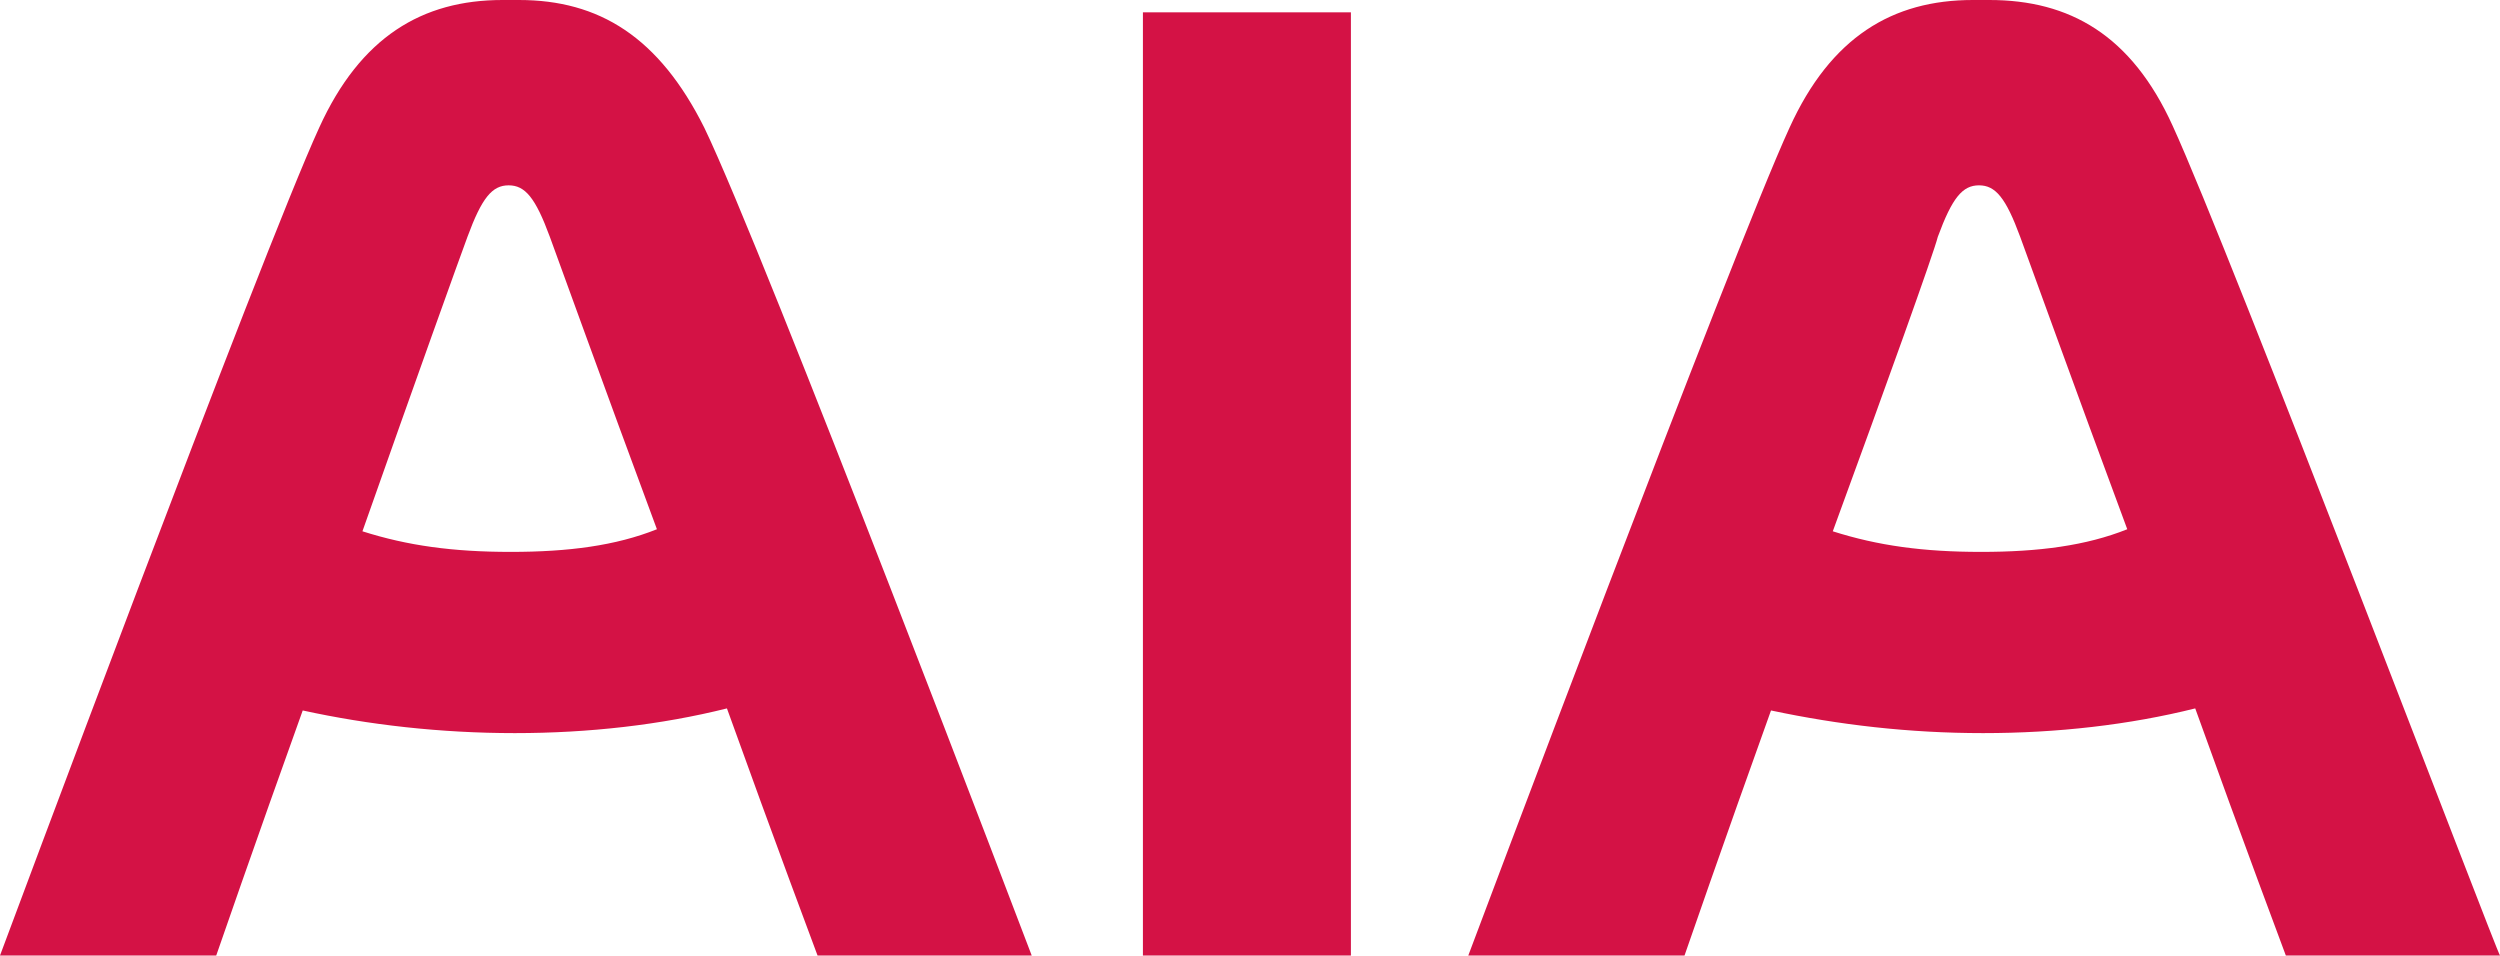
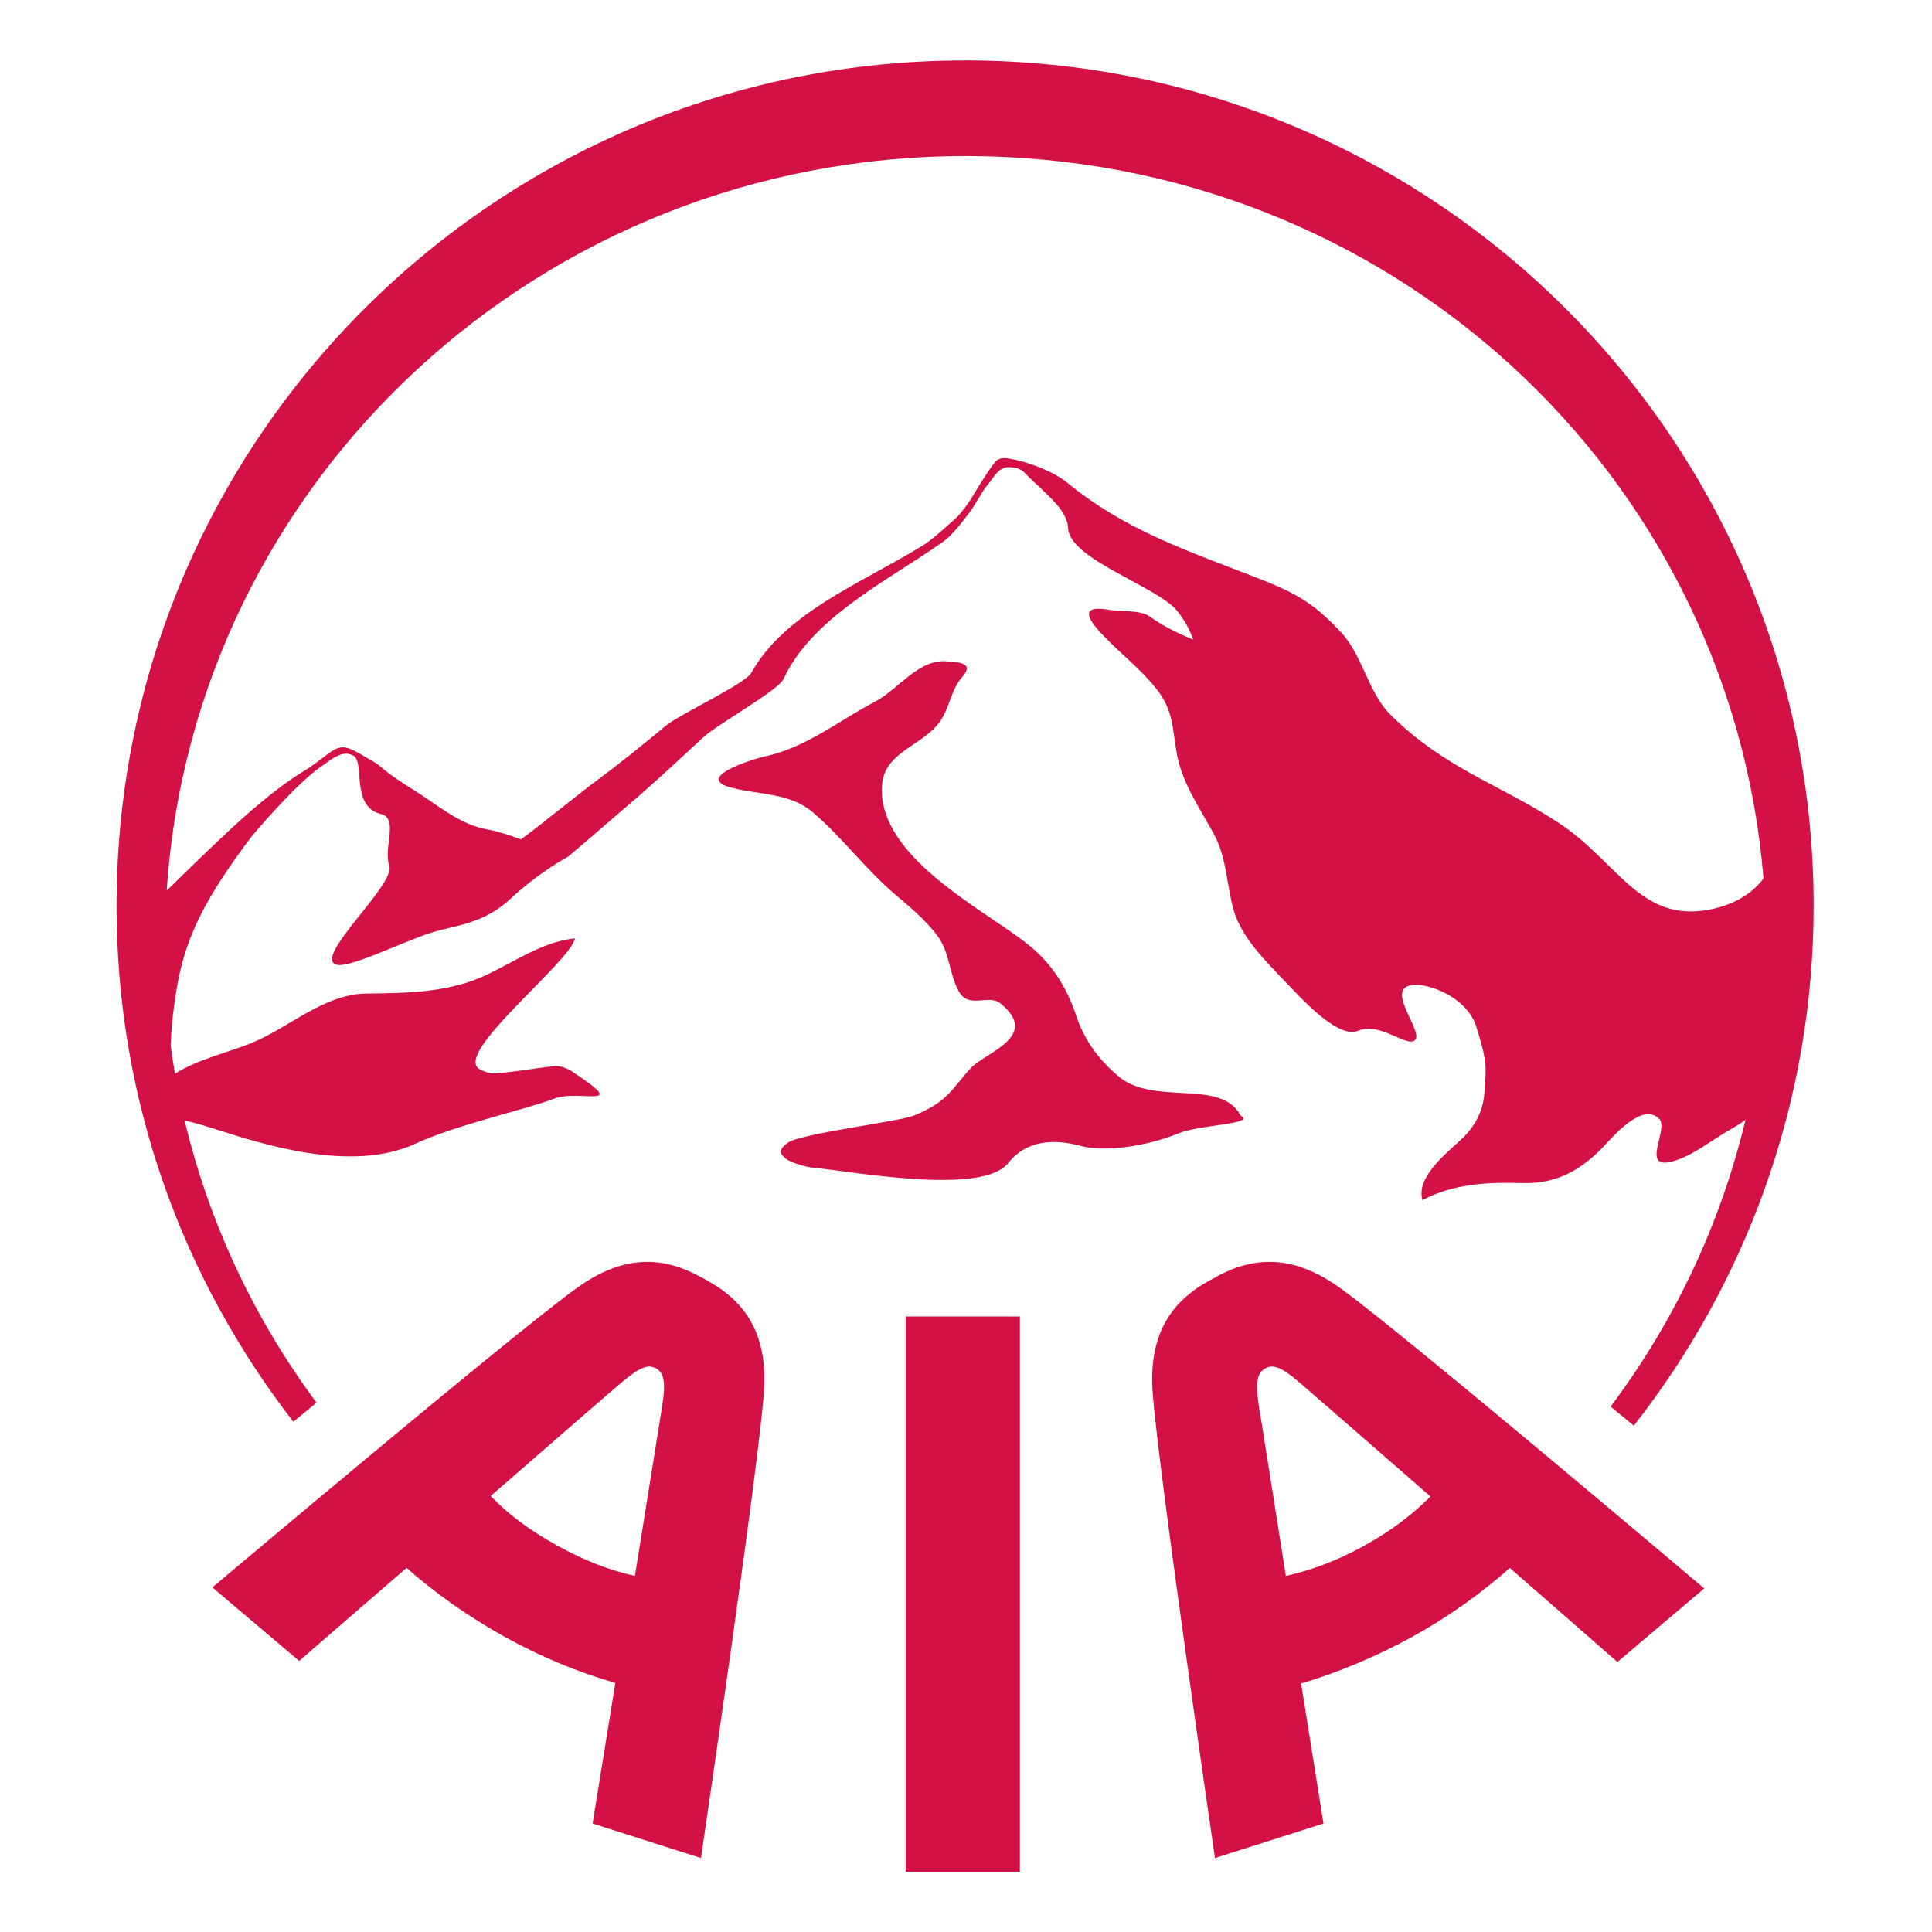
- <svg xmlns="http://www.w3.org/2000/svg" version="1.1" id="layer" x="0px" y="0px" viewBox="0 0 121.4 46.4" xml:space="preserve" width="121.4" height="46.4">
-   <defs id="defs9" />
-   <style type="text/css" id="style2">
- 	.st0{fill:#D41245;}
- </style>
-   <path class="st0" d="m 96.2,26.8 c -2.8,0 -5,-0.3 -7.2,-1 2.6,-7.1 4.9,-13.5 5.1,-14.3 0.7,-1.9 1.2,-2.5 2,-2.5 0.8,0 1.3,0.6 2,2.5 0.3,0.8 2.6,7.2 5.2,14.2 -2,0.8 -4.3,1.1 -7.1,1.1 M 105.5,6.1 C 103.5,1.7 100.5,0 96.6,0 H 96.2 95.8 V 0 C 91.9,0 88.9,1.8 86.9,6.2 84.1,12.3 71.3,46.4 71.3,46.4 h 10.5 c 0,0 1.9,-5.5 4.2,-11.9 3.3,0.7 6.7,1.1 10.3,1.1 3.6,0 7.1,-0.4 10.3,-1.2 2.3,6.4 4.4,12 4.4,12 h 10.4 c -0.1,0 -13.1,-34.2 -15.9,-40.3 M 24.8,26.8 c -2.8,0 -5,-0.3 -7.2,-1 2.5,-7.1 4.8,-13.5 5.1,-14.3 0.7,-1.9 1.2,-2.5 2,-2.5 0.8,0 1.3,0.6 2,2.5 0.3,0.8 2.6,7.2 5.2,14.2 -2,0.8 -4.3,1.1 -7.1,1.1 M 25.2,0 H 24.8 24.4 C 20.5,0 17.5,1.8 15.5,6.2 12.7,12.3 0,46.4 0,46.4 h 10.5 c 0,0 1.9,-5.5 4.2,-11.9 3.2,0.7 6.7,1.1 10.3,1.1 3.6,0 7.1,-0.4 10.3,-1.2 2.3,6.4 4.4,12 4.4,12 h 10.4 c 0,0 -13,-34.2 -15.9,-40.2 C 32,1.8 29.1,0 25.2,0 M 55.5,46.4 H 65.6 V 0.6 H 55.5 Z" id="path4" />
+ <svg xmlns="http://www.w3.org/2000/svg" id="Layer_1" data-name="Layer 1" viewBox="0 0 960 960">
+   <defs>
+     <style>
+       .cls-1 {
+         fill: #d31145;
+         fill-rule: evenodd;
+         stroke-width: 0px;
+       }
+     </style>
+   </defs>
+   <path class="cls-1" d="M850.57,451.76c-35.41,7.48-46.31-23.22-75.76-42.66-29.55-19.46-56.66-26.92-84.01-54.08-10.99-10.97-13.79-29.68-24.71-41.12-14.56-15.49-23.43-19.73-43.2-27.44-34.68-13.46-64.45-23.43-93.27-47.15-4.88-3.95-16.32-9.22-27.02-11.22-4.57-.98-6.63-.25-8.16,1.5-4.3,5.52-8.22,12.19-12.05,18.46-1.06,1.72-4.61,6.75-7.48,9.47-5.59,4.98-12.54,11.46-17.86,14.43-29.01,17.72-67.23,32.69-83.72,62.37-3.05,5.44-34.68,20.19-41.99,25.88-11.49,9.47-22.76,18.71-34.58,27.44-11.05,8.25-26.36,20.96-37.88,29.43-6.09-2.22-12.32-4.22-18.07-5.19-13.58-2.78-25.01-13.25-36.68-20.21-14.97-9.49-13.85-10.47-18.59-13.25-4.13-2.22-6.17-3.72-7.77-4.44-11.13-6.52-11.8,0-27.6,9.7-13.17,8-28.35,21.43-39.67,32.15-9.03,8.49-18.24,17.47-27.66,26.69,13.52-203.95,186.05-364.97,396.98-364.97s379.95,158.05,396.46,358.97c-6.44,8.49-15.58,13.02-25.69,15.24ZM479.55,30.04C246.69,30.04,57.92,218.13,57.92,450.1c0,96.68,32.81,185.36,87.85,256.37l11.51-9.49c-30.63-41.33-53.23-88.68-65.55-140.23,3.55.75,7.85,1.97,14.95,4.2,23.43,7.5,67.6,21.91,99.42,7.5,20.23-9.47,55.45-17.22,68.95-22.43,12.79-5.23,39.81,6.46,7.93-14.46h-.17c-.42-.25-.91-.5-1.62-.75-1.06-.5-2.1-.75-3.3-1-3.12-.75-28.68,4.22-34.35,3.49-1.77-.5-3.47-1.02-5.15-1.99-13.87-7.48,45.34-53.54,47.29-65.05-17.01,1.79-31.03,12.5-46.23,19.19-17.86,7.75-37.47,8-56.62,8.22-21.89,0-38.92,16.97-58.15,24.71-10.07,4.2-26.58,7.95-37.74,15.16-.83-4.71-1.54-9.47-2.16-14.19.35-8.25,1.25-18.21,3.28-29.66,4.38-24.92,14.54-44.36,37.13-74.25,0,0,22.02-26.38,34.87-34.87,4.98-3.51,10.38-8.2,15.7-4.98,5.61,3.51-1.56,25.17,13.48,28.89,9.08,1.99,1.06,16.95,4.2,25.67,3.32,9.22-37.38,44.84-26.65,49.08,5.98,2.49,32.96-11.19,47.27-15.7,12.63-3.97,26.06-4.22,39.9-17.2,14.25-13.21,28.37-20.69,28.37-20.69,11.59-9.72,22.85-19.67,34.27-29.39,11.15-9.72,21.81-19.69,32.61-29.66,6.77-6.44,37.36-23.39,40.08-29.14,14.23-30.63,51.36-48.6,78.98-68.02,5.07-3.47,10.57-10.97,13.71-15.16,3.12-4.26,6.44-10.72,8.25-12.75,3.51-3.97,4.36-6.94,8.31-8.93,1.58-.79,7.81-.79,10.51,2.24,8.99,9.47,21.25,17.7,21.68,27.64.77,15.43,44.13,28.91,54.02,40.87,4.07,4.96,6.46,9.7,8.14,14.41-7.56-2.97-15.02-6.69-21.62-11.42-4.38-3.24-14.6-2.49-19.81-3.24-15-2.78-11.53,4.22-3.24,12.67,8.49,8.99,18.36,16.47,26.11,26.19,8.93,10.97,8.12,19.94,10.53,33.13,2.66,13.98,11.05,26.17,17.92,38.63,6.98,12.42,6.5,25.65,10.38,39.11,4.17,13.42,15.66,24.67,25.17,34.64,8.1,8.43,26.58,29.16,36.68,24.65,10.72-4.47,24.03,8.45,28.04,4.74,4.07-3.51-10.74-20.71-5.07-25.92,5.69-5.25,30.32,2.97,35.41,18.69,5.73,18.44,5.13,19.94,4.24,33.11-.62,8.72-4.07,15.72-9.95,21.91-7.31,7.25-24.26,19.44-20.91,31.69,15.54-8.22,32.44-8.97,49.8-8.47,16.82.5,29.22-6.5,40.48-18.44,4.98-5.25,19.29-21.93,27.41-13.44,4.94,4.94-9.49,25.38,6.36,21.16,10.55-2.76,19.96-10.97,29.53-16.2,2.55-1.5,4.92-2.99,6.96-4.47-12.5,52.3-35.6,100.63-67.02,142.47l11.55,9.47c55.83-71.24,89.35-160.94,89.35-258.34,0-231.99-188.83-420.05-421.65-420.05ZM329.1,698.18c-.66,4.42-6.85,42.66-13.62,84.88-12.42-2.76-24.78-7.44-38.63-15.08-13.79-7.66-24.26-15.51-33.04-24.63,32.34-28.14,61.54-53.54,65.15-56.49,8.72-7.41,12.98-9.14,17.03-6.92,3.99,2.2,4.84,6.9,3.12,18.24ZM352.07,636.7s-1.04-.73-2.22-1.29c-1.12-.5-1.95-.98-2.06-1.25.06.27.1.27.1.27-19.79-10.95-39.34-10.43-61.83,5.98-31.05,22.35-180.54,148.35-180.54,148.35l43.14,36.55s23.97-20.87,53.36-46.23c14.41,12.67,30.61,24.13,48.85,34.31,18.07,9.95,36.55,17.61,54.89,22.85l-11.3,69.85,53.83,17.16s28.56-193.11,31.26-231.16c2.06-27.58-7.87-44.47-27.48-55.39ZM450.1,930.04h56.66v-275.87h-56.7v275.87h.04ZM677.56,768.23c-13.92,7.64-26.27,12.05-38.63,14.83-6.67-42.22-12.67-80.46-13.5-84.88-1.64-11.34-.83-15.78,3.24-18.24,3.95-2.22,8.31-.5,16.91,6.9,3.74,3.2,32.96,28.62,65.21,56.74-8.85,8.89-19.32,16.99-33.23,24.65ZM604.7,634.23c-.1.25-1,.75-2.2,1.25-1.12.54-1.95,1.04-1.95,1.04-19.69,10.92-29.78,27.79-27.81,55.37,2.78,38.28,30.97,231.37,30.97,231.37l53.92-17.16-11.11-69.58c18.34-5.48,36.8-13.15,55.04-23.1,18.07-9.95,34.37-21.66,48.66-34.31,29.39,25.61,53.44,46.73,53.44,46.73l43.16-36.55s-149.33-126.48-180.32-148.83c-22.39-16.41-42.04-16.93-61.79-6.23ZM555.05,534.21c-4.78-4.22-14.95-13.42-20.15-29.12-4.94-14.87-12.44-26.79-24.98-36.49-22.33-17.45-75.18-43.8-71.55-79.38,1.66-15.89,20.89-19.15,28.76-30.82,4.78-6.69,5.44-15.89,11.09-22.14,6.33-7.23-2.58-7.23-8.79-7.71-13.29-.5-23.22,13.96-34.27,19.9-18.11,9.45-34.39,22.91-54.79,27.35-5.98,1.25-36.47,10.7-16.59,15.7,13.62,3.45,28.87,2.47,40.15,12.17,14.5,12.4,26.27,28.35,40.83,40.77,7.37,6.23,14.56,12.17,20.56,19.88,6.92,8.97,6.02,19.17,11.15,28.37,4.94,8.93,14.7.98,20.77,5.98,19.92,16.39-7.77,24.34-14.91,32.07-9.35,10.2-11.15,16.68-28.25,23.59-7.56,3.03-56.62,8.97-62.6,13.48-6.04,4.44-2.87,5.94-1.31,7.68,1.6,1.77,9.99,4.49,13.75,4.71,20.6,1.99,83.99,13.92,96.99-2.22,8.87-11.17,22.04-12.46,36.66-8.45,10.28,2.72,30.63.75,48.31-6.48,10.22-4.22,38.51-4.47,30.57-8.72-9.76-18.9-44.03-4.2-61.41-20.15v.02Z" />
</svg>
